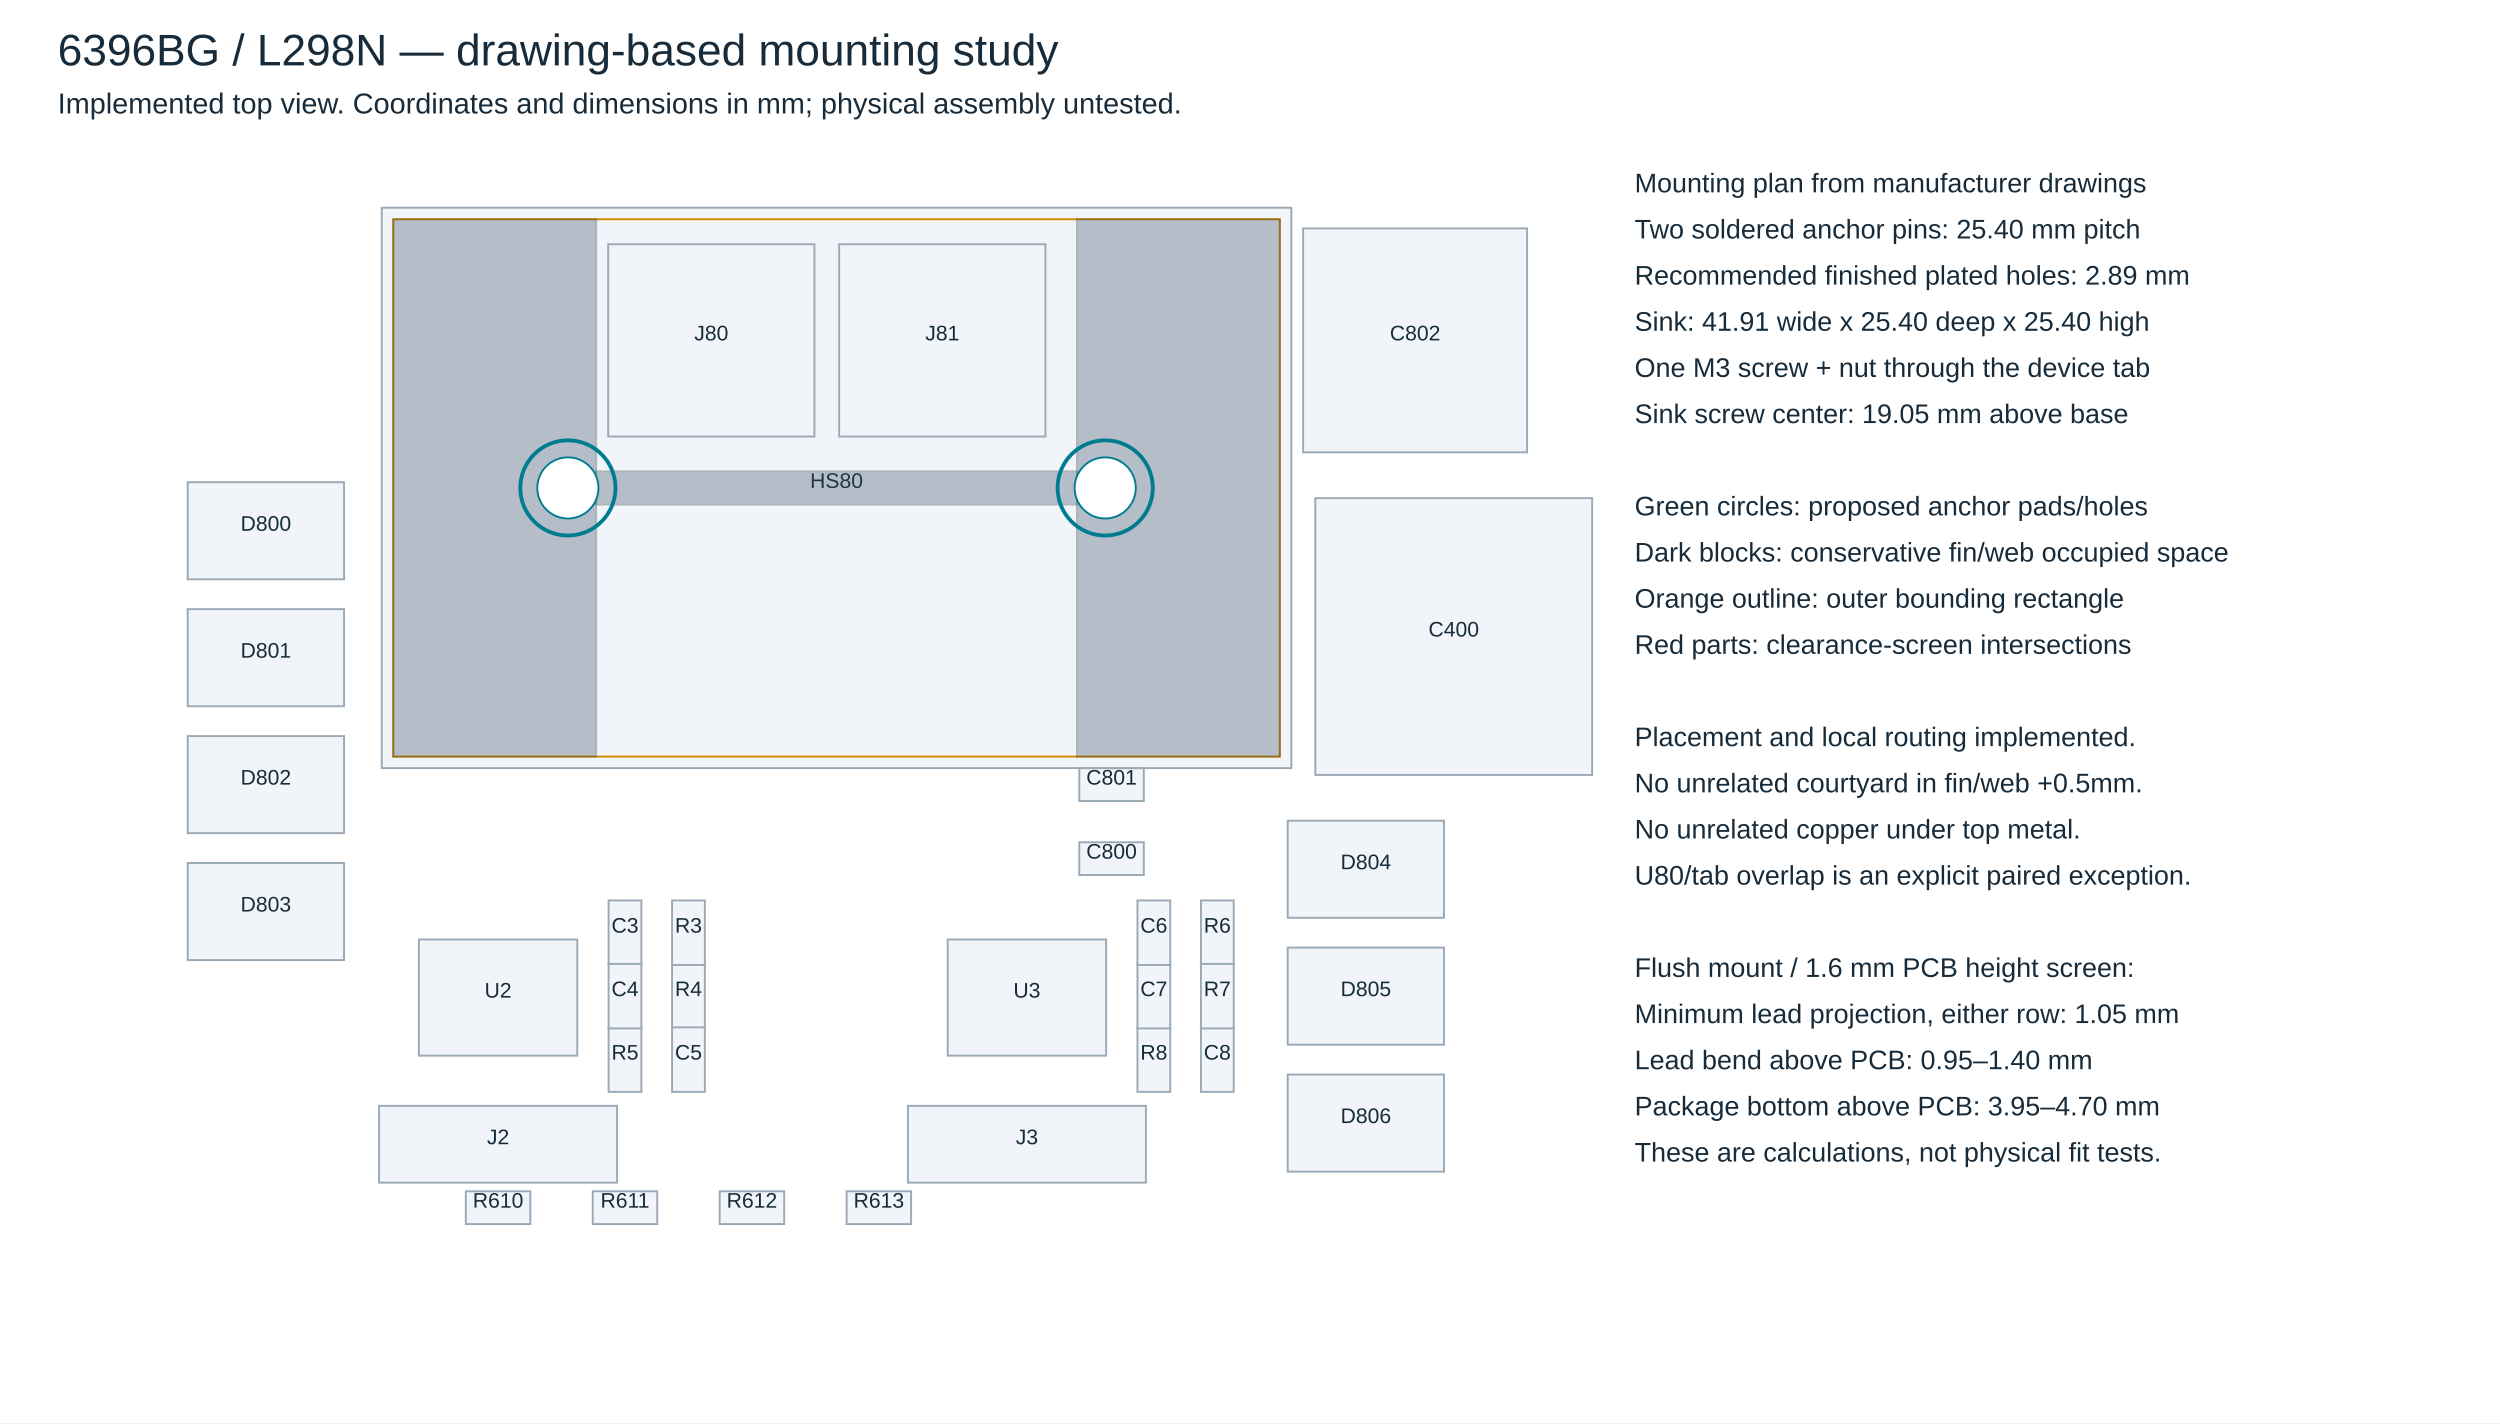
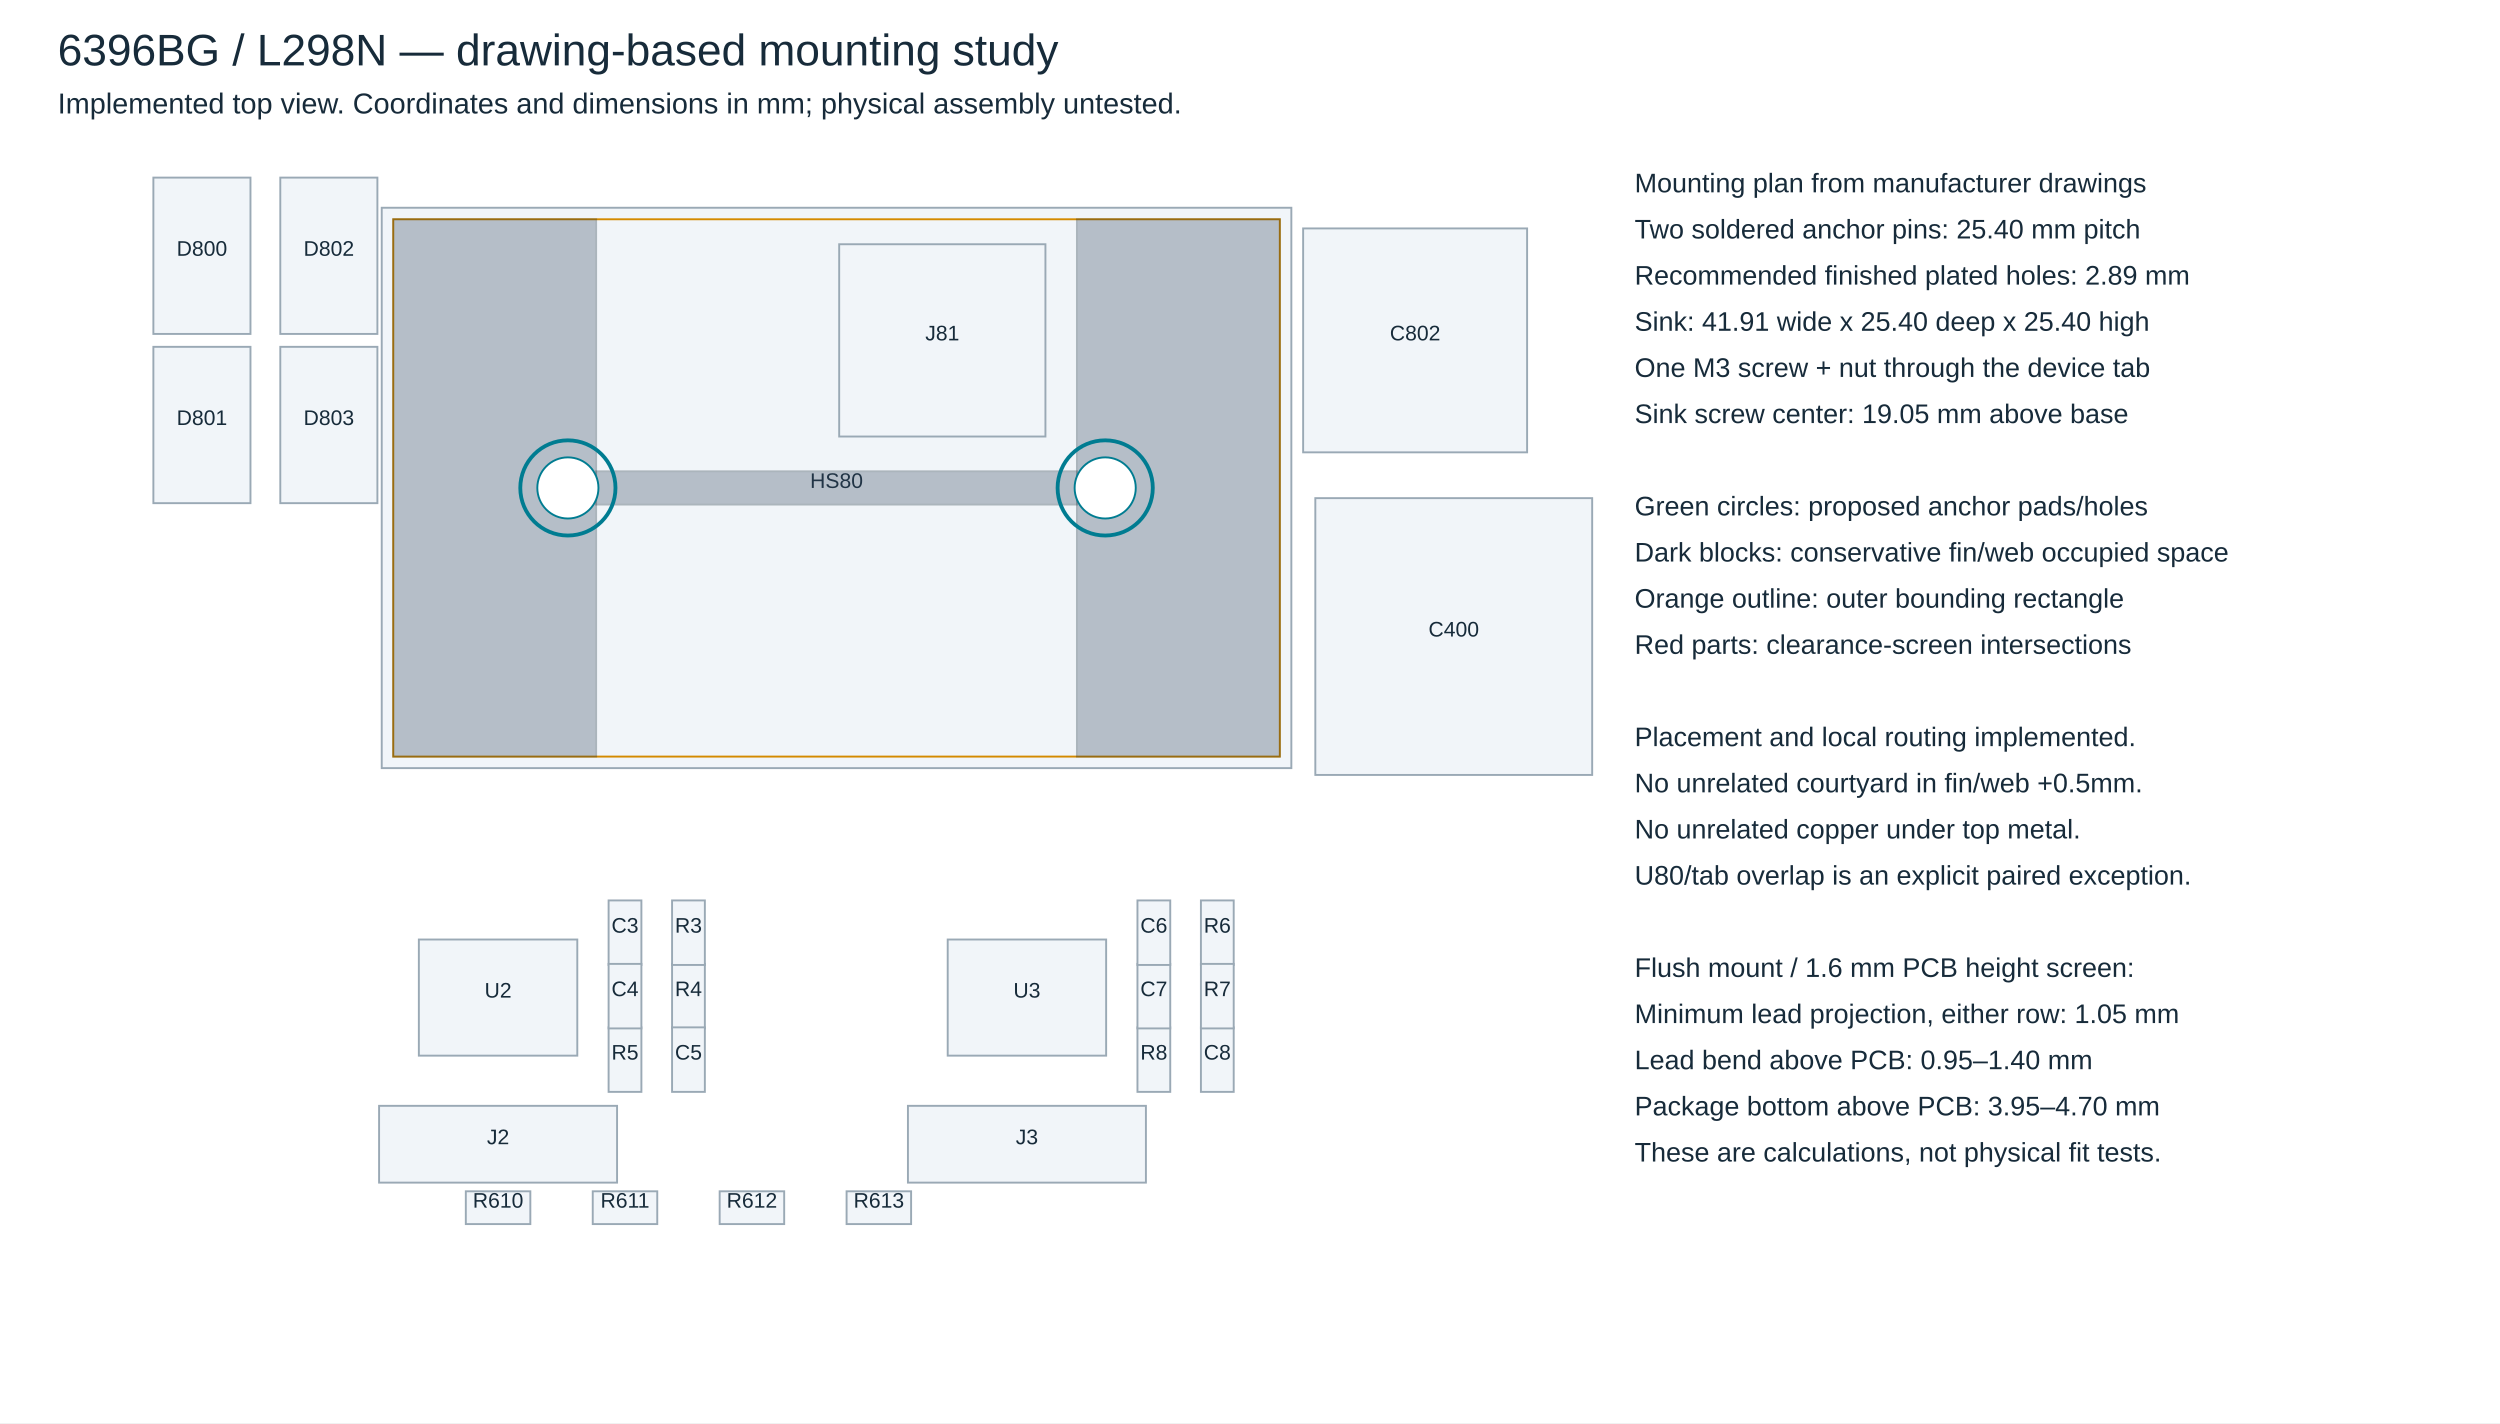
<svg xmlns="http://www.w3.org/2000/svg" viewBox="0 0 1300 740">
  <rect width="1300" height="740" fill="white" />
  <g font-family="Arial,sans-serif" fill="#172b3a">
    <text x="30" y="34" font-size="23">6396BG / L298N — drawing-based mounting study</text>
    <text x="30" y="59" font-size="15">Implemented top view. Coordinates and dimensions in mm; physical assembly untested.</text>
    <rect x="591.475" y="534.225" width="17.05" height="33.55" fill="#f1f5f9" stroke="#9aa9b5" opacity="1" />
    <text x="600.0" y="551.0" font-size="11" text-anchor="middle">R8</text>
    <rect x="320.655" y="259.115" width="228.69" height="121.77" fill="#f1f5f9" stroke="#9aa9b5" opacity="1" />
    <text x="435.0" y="320.0" font-size="11" text-anchor="middle">U80</text>
    <rect x="624.475" y="468.225" width="17.05" height="33.55" fill="#f1f5f9" stroke="#9aa9b5" opacity="1" />
    <text x="633.0" y="485.0" font-size="11" text-anchor="middle">R6</text>
    <rect x="316.475" y="534.225" width="17.05" height="33.55" fill="#f1f5f9" stroke="#9aa9b5" opacity="1" />
    <text x="325.0" y="551.0" font-size="11" text-anchor="middle">R5</text>
    <rect x="591.475" y="501.225" width="17.05" height="33.55" fill="#f1f5f9" stroke="#9aa9b5" opacity="1" />
    <text x="600.0" y="518.0" font-size="11" text-anchor="middle">C7</text>
    <rect x="349.475" y="501.225" width="17.05" height="33.55" fill="#f1f5f9" stroke="#9aa9b5" opacity="1" />
    <text x="358.0" y="518.0" font-size="11" text-anchor="middle">R4</text>
    <rect x="492.805" y="488.548" width="82.39" height="60.39" fill="#f1f5f9" stroke="#9aa9b5" opacity="1" />
    <text x="534.0" y="518.743" font-size="11" text-anchor="middle">U3</text>
    <rect x="472.125" y="575.035" width="123.75" height="39.93" fill="#f1f5f9" stroke="#9aa9b5" opacity="1" />
    <text x="534.0" y="595.0" font-size="11" text-anchor="middle">J3</text>
-     <rect x="669.602" y="492.755" width="81.29" height="50.49" fill="#f1f5f9" stroke="#9aa9b5" opacity="1" />
-     <text x="710.247" y="518.0" font-size="11" text-anchor="middle">D805</text>
    <rect x="349.475" y="468.225" width="17.05" height="33.55" fill="#f1f5f9" stroke="#9aa9b5" opacity="1" />
    <text x="358.0" y="485.0" font-size="11" text-anchor="middle">R3</text>
-     <rect x="97.603" y="316.755" width="81.29" height="50.49" fill="#f1f5f9" stroke="#9aa9b5" opacity="1" />
-     <text x="138.248" y="342.0" font-size="11" text-anchor="middle">D801</text>
+     <rect x="79.755" y="180.355" width="50.49" height="81.29" fill="#f1f5f9" stroke="#9aa9b5" opacity="1" />
+     <text x="105.0" y="221.0" font-size="11" text-anchor="middle">D801</text>
    <rect x="624.475" y="534.225" width="17.05" height="33.55" fill="#f1f5f9" stroke="#9aa9b5" opacity="1" />
    <text x="633.0" y="551.0" font-size="11" text-anchor="middle">C8</text>
    <rect x="591.475" y="468.225" width="17.05" height="33.55" fill="#f1f5f9" stroke="#9aa9b5" opacity="1" />
    <text x="600.0" y="485.0" font-size="11" text-anchor="middle">C6</text>
    <rect x="374.225" y="619.475" width="33.55" height="17.05" fill="#f1f5f9" stroke="#9aa9b5" opacity="1" />
    <text x="391.0" y="628.0" font-size="11" text-anchor="middle">R612</text>
    <rect x="316.475" y="468.225" width="17.05" height="33.55" fill="#f1f5f9" stroke="#9aa9b5" opacity="1" />
    <text x="325.0" y="485.0" font-size="11" text-anchor="middle">C3</text>
-     <rect x="97.603" y="382.755" width="81.29" height="50.49" fill="#f1f5f9" stroke="#9aa9b5" opacity="1" />
-     <text x="138.248" y="408.0" font-size="11" text-anchor="middle">D802</text>
-     <rect x="561.225" y="437.975" width="33.55" height="17.05" fill="#f1f5f9" stroke="#9aa9b5" opacity="1" />
-     <text x="578.0" y="446.5" font-size="11" text-anchor="middle">C800</text>
+     <rect x="145.755" y="92.355" width="50.49" height="81.29" fill="#f1f5f9" stroke="#9aa9b5" opacity="1" />
+     <text x="171.0" y="133.0" font-size="11" text-anchor="middle">D802</text>
    <rect x="198.5" y="108.03" width="473.0" height="291.39" fill="#f1f5f9" stroke="#9aa9b5" opacity="1" />
    <text x="435.0" y="253.725" font-size="11" text-anchor="middle">HS80</text>
    <rect x="677.632" y="118.782" width="116.463" height="116.435" fill="#f1f5f9" stroke="#9aa9b5" opacity="1" />
    <text x="735.864" y="177.0" font-size="11" text-anchor="middle">C802</text>
-     <rect x="669.602" y="558.755" width="81.29" height="50.49" fill="#f1f5f9" stroke="#9aa9b5" opacity="1" />
-     <text x="710.247" y="584.0" font-size="11" text-anchor="middle">D806</text>
-     <rect x="561.225" y="399.475" width="33.55" height="17.05" fill="#f1f5f9" stroke="#9aa9b5" opacity="1" />
-     <text x="578.0" y="408.0" font-size="11" text-anchor="middle">C801</text>
-     <rect x="97.603" y="448.755" width="81.29" height="50.49" fill="#f1f5f9" stroke="#9aa9b5" opacity="1" />
-     <text x="138.248" y="474.0" font-size="11" text-anchor="middle">D803</text>
+     <rect x="145.755" y="180.355" width="50.49" height="81.29" fill="#f1f5f9" stroke="#9aa9b5" opacity="1" />
+     <text x="171.0" y="221.0" font-size="11" text-anchor="middle">D803</text>
    <rect x="308.225" y="619.475" width="33.55" height="17.05" fill="#f1f5f9" stroke="#9aa9b5" opacity="1" />
    <text x="325.0" y="628.0" font-size="11" text-anchor="middle">R611</text>
    <rect x="197.125" y="575.035" width="123.75" height="39.93" fill="#f1f5f9" stroke="#9aa9b5" opacity="1" />
    <text x="259.0" y="595.0" font-size="11" text-anchor="middle">J2</text>
    <rect x="440.225" y="619.475" width="33.55" height="17.05" fill="#f1f5f9" stroke="#9aa9b5" opacity="1" />
    <text x="457.0" y="628.0" font-size="11" text-anchor="middle">R613</text>
    <rect x="683.969" y="259.033" width="143.962" height="143.935" fill="#f1f5f9" stroke="#9aa9b5" opacity="1" />
    <text x="755.95" y="331.0" font-size="11" text-anchor="middle">C400</text>
-     <rect x="97.603" y="250.755" width="81.29" height="50.49" fill="#f1f5f9" stroke="#9aa9b5" opacity="1" />
-     <text x="138.248" y="276.0" font-size="11" text-anchor="middle">D800</text>
-     <rect x="316.255" y="127.005" width="107.25" height="99.99" fill="#f1f5f9" stroke="#9aa9b5" opacity="1" />
-     <text x="369.88" y="177.0" font-size="11" text-anchor="middle">J80</text>
-     <rect x="669.602" y="426.755" width="81.29" height="50.49" fill="#f1f5f9" stroke="#9aa9b5" opacity="1" />
-     <text x="710.247" y="452.0" font-size="11" text-anchor="middle">D804</text>
+     <rect x="79.755" y="92.355" width="50.49" height="81.29" fill="#f1f5f9" stroke="#9aa9b5" opacity="1" />
+     <text x="105.0" y="133.0" font-size="11" text-anchor="middle">D800</text>
    <rect x="624.475" y="501.225" width="17.05" height="33.55" fill="#f1f5f9" stroke="#9aa9b5" opacity="1" />
    <text x="633.0" y="518.0" font-size="11" text-anchor="middle">R7</text>
    <rect x="242.225" y="619.475" width="33.55" height="17.05" fill="#f1f5f9" stroke="#9aa9b5" opacity="1" />
    <text x="259.0" y="628.0" font-size="11" text-anchor="middle">R610</text>
    <rect x="436.375" y="127.005" width="107.25" height="99.99" fill="#f1f5f9" stroke="#9aa9b5" opacity="1" />
    <text x="490.0" y="177.0" font-size="11" text-anchor="middle">J81</text>
    <rect x="316.475" y="501.225" width="17.05" height="33.55" fill="#f1f5f9" stroke="#9aa9b5" opacity="1" />
    <text x="325.0" y="518.0" font-size="11" text-anchor="middle">C4</text>
    <rect x="349.475" y="534.225" width="17.05" height="33.55" fill="#f1f5f9" stroke="#9aa9b5" opacity="1" />
    <text x="358.0" y="551.0" font-size="11" text-anchor="middle">C5</text>
    <rect x="217.805" y="488.548" width="82.39" height="60.39" fill="#f1f5f9" stroke="#9aa9b5" opacity="1" />
    <text x="259.0" y="518.743" font-size="11" text-anchor="middle">U2</text>
    <rect x="204.495" y="114.025" width="461.01" height="279.4" fill="none" stroke="#d48a00" opacity="1" />
    <rect x="204.495" y="114.025" width="105.49" height="279.4" fill="#34495e" stroke="#172b3a" opacity="0.32" />
    <rect x="560.015" y="114.025" width="105.49" height="279.4" fill="#34495e" stroke="#172b3a" opacity="0.32" />
    <rect x="309.985" y="245.09" width="250.03" height="17.27" fill="#34495e" stroke="#172b3a" opacity="0.32" />
    <circle cx="295.3" cy="253.725" r="24.75" fill="none" stroke="#007c91" stroke-width="2" />
    <circle cx="295.3" cy="253.725" r="15.895" fill="white" stroke="#007c91" />
    <circle cx="574.7" cy="253.725" r="24.75" fill="none" stroke="#007c91" stroke-width="2" />
    <circle cx="574.7" cy="253.725" r="15.895" fill="white" stroke="#007c91" />
    <text x="850" y="100" font-size="14">Mounting plan from manufacturer drawings</text>
    <text x="850" y="124" font-size="14">Two soldered anchor pins: 25.40 mm pitch</text>
    <text x="850" y="148" font-size="14">Recommended finished plated holes: 2.89 mm</text>
    <text x="850" y="172" font-size="14">Sink: 41.91 wide x 25.40 deep x 25.40 high</text>
    <text x="850" y="196" font-size="14">One M3 screw + nut through the device tab</text>
    <text x="850" y="220" font-size="14">Sink screw center: 19.05 mm above base</text>
    <text x="850" y="244" font-size="14" />
    <text x="850" y="268" font-size="14">Green circles: proposed anchor pads/holes</text>
    <text x="850" y="292" font-size="14">Dark blocks: conservative fin/web occupied space</text>
    <text x="850" y="316" font-size="14">Orange outline: outer bounding rectangle</text>
    <text x="850" y="340" font-size="14">Red parts: clearance-screen intersections</text>
    <text x="850" y="364" font-size="14" />
    <text x="850" y="388" font-size="14">Placement and local routing implemented.</text>
    <text x="850" y="412" font-size="14">No unrelated courtyard in fin/web +0.5mm.</text>
    <text x="850" y="436" font-size="14">No unrelated copper under top metal.</text>
    <text x="850" y="460" font-size="14">U80/tab overlap is an explicit paired exception.</text>
    <text x="850" y="484" font-size="14" />
    <text x="850" y="508" font-size="14">Flush mount / 1.6 mm PCB height screen:</text>
    <text x="850" y="532" font-size="14">Minimum lead projection, either row: 1.05 mm</text>
    <text x="850" y="556" font-size="14">Lead bend above PCB: 0.95–1.40 mm</text>
    <text x="850" y="580" font-size="14">Package bottom above PCB: 3.95–4.70 mm</text>
    <text x="850" y="604" font-size="14">These are calculations, not physical fit tests.</text>
  </g>
</svg>
